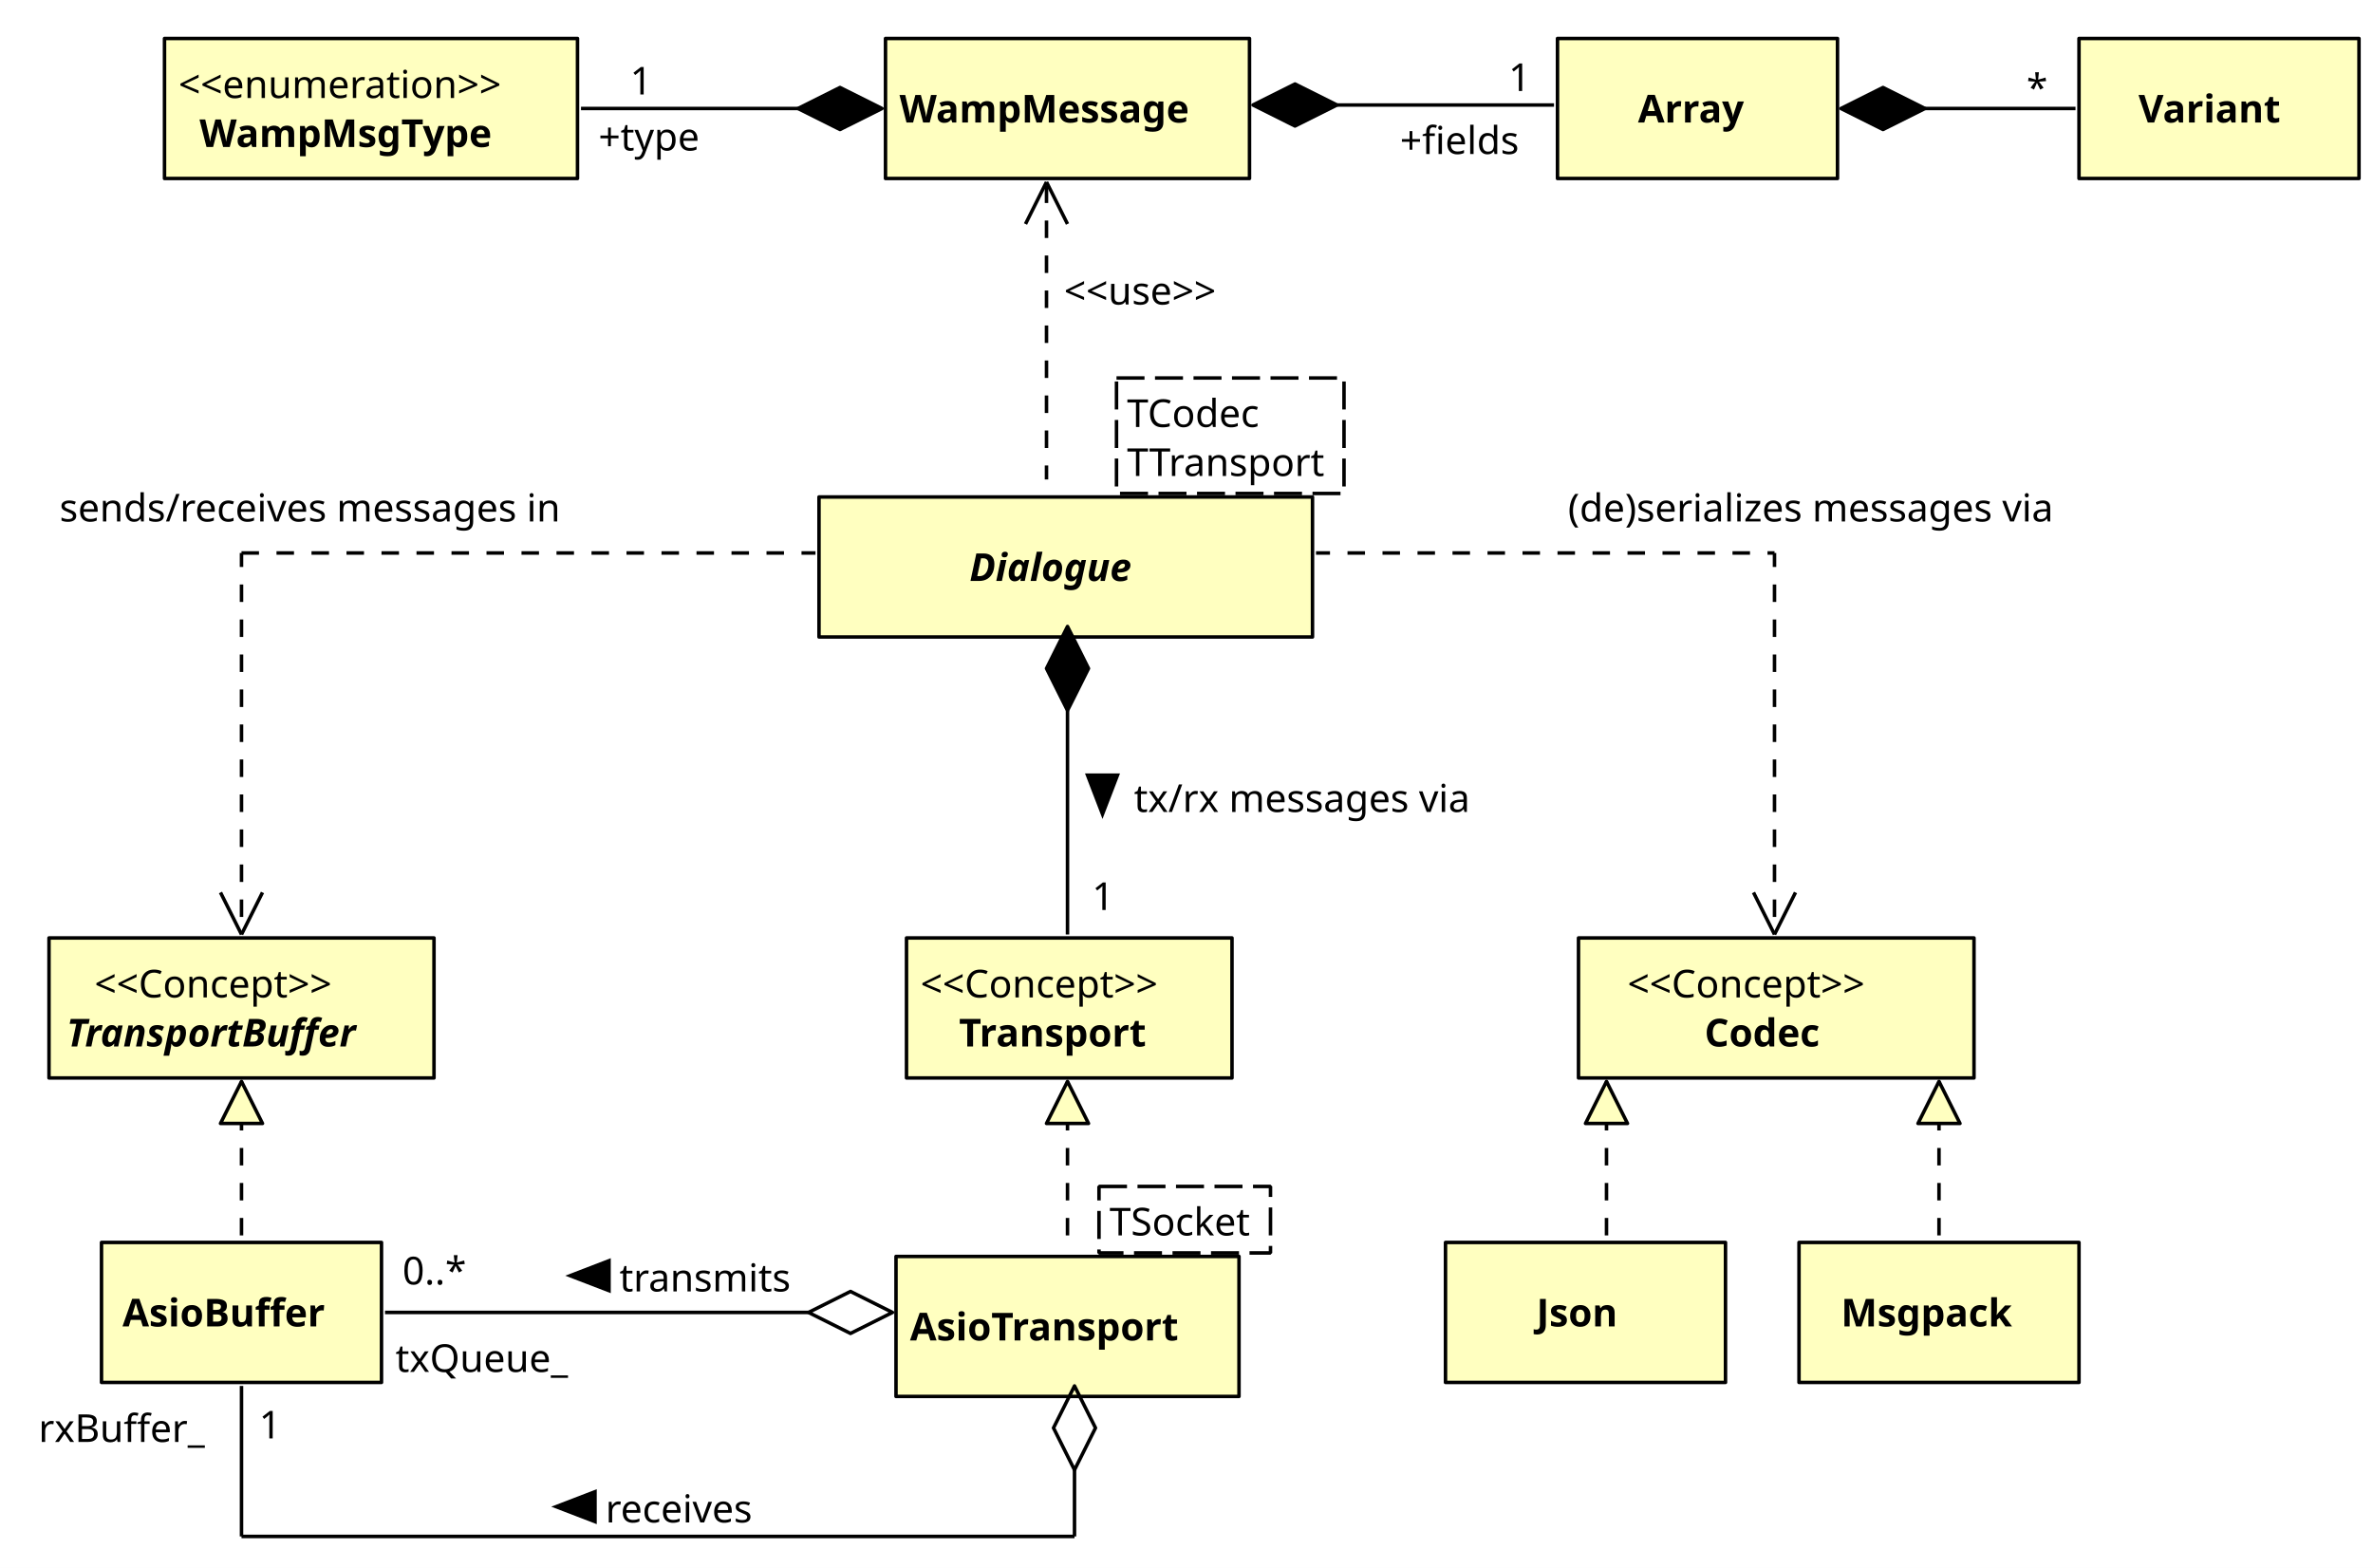
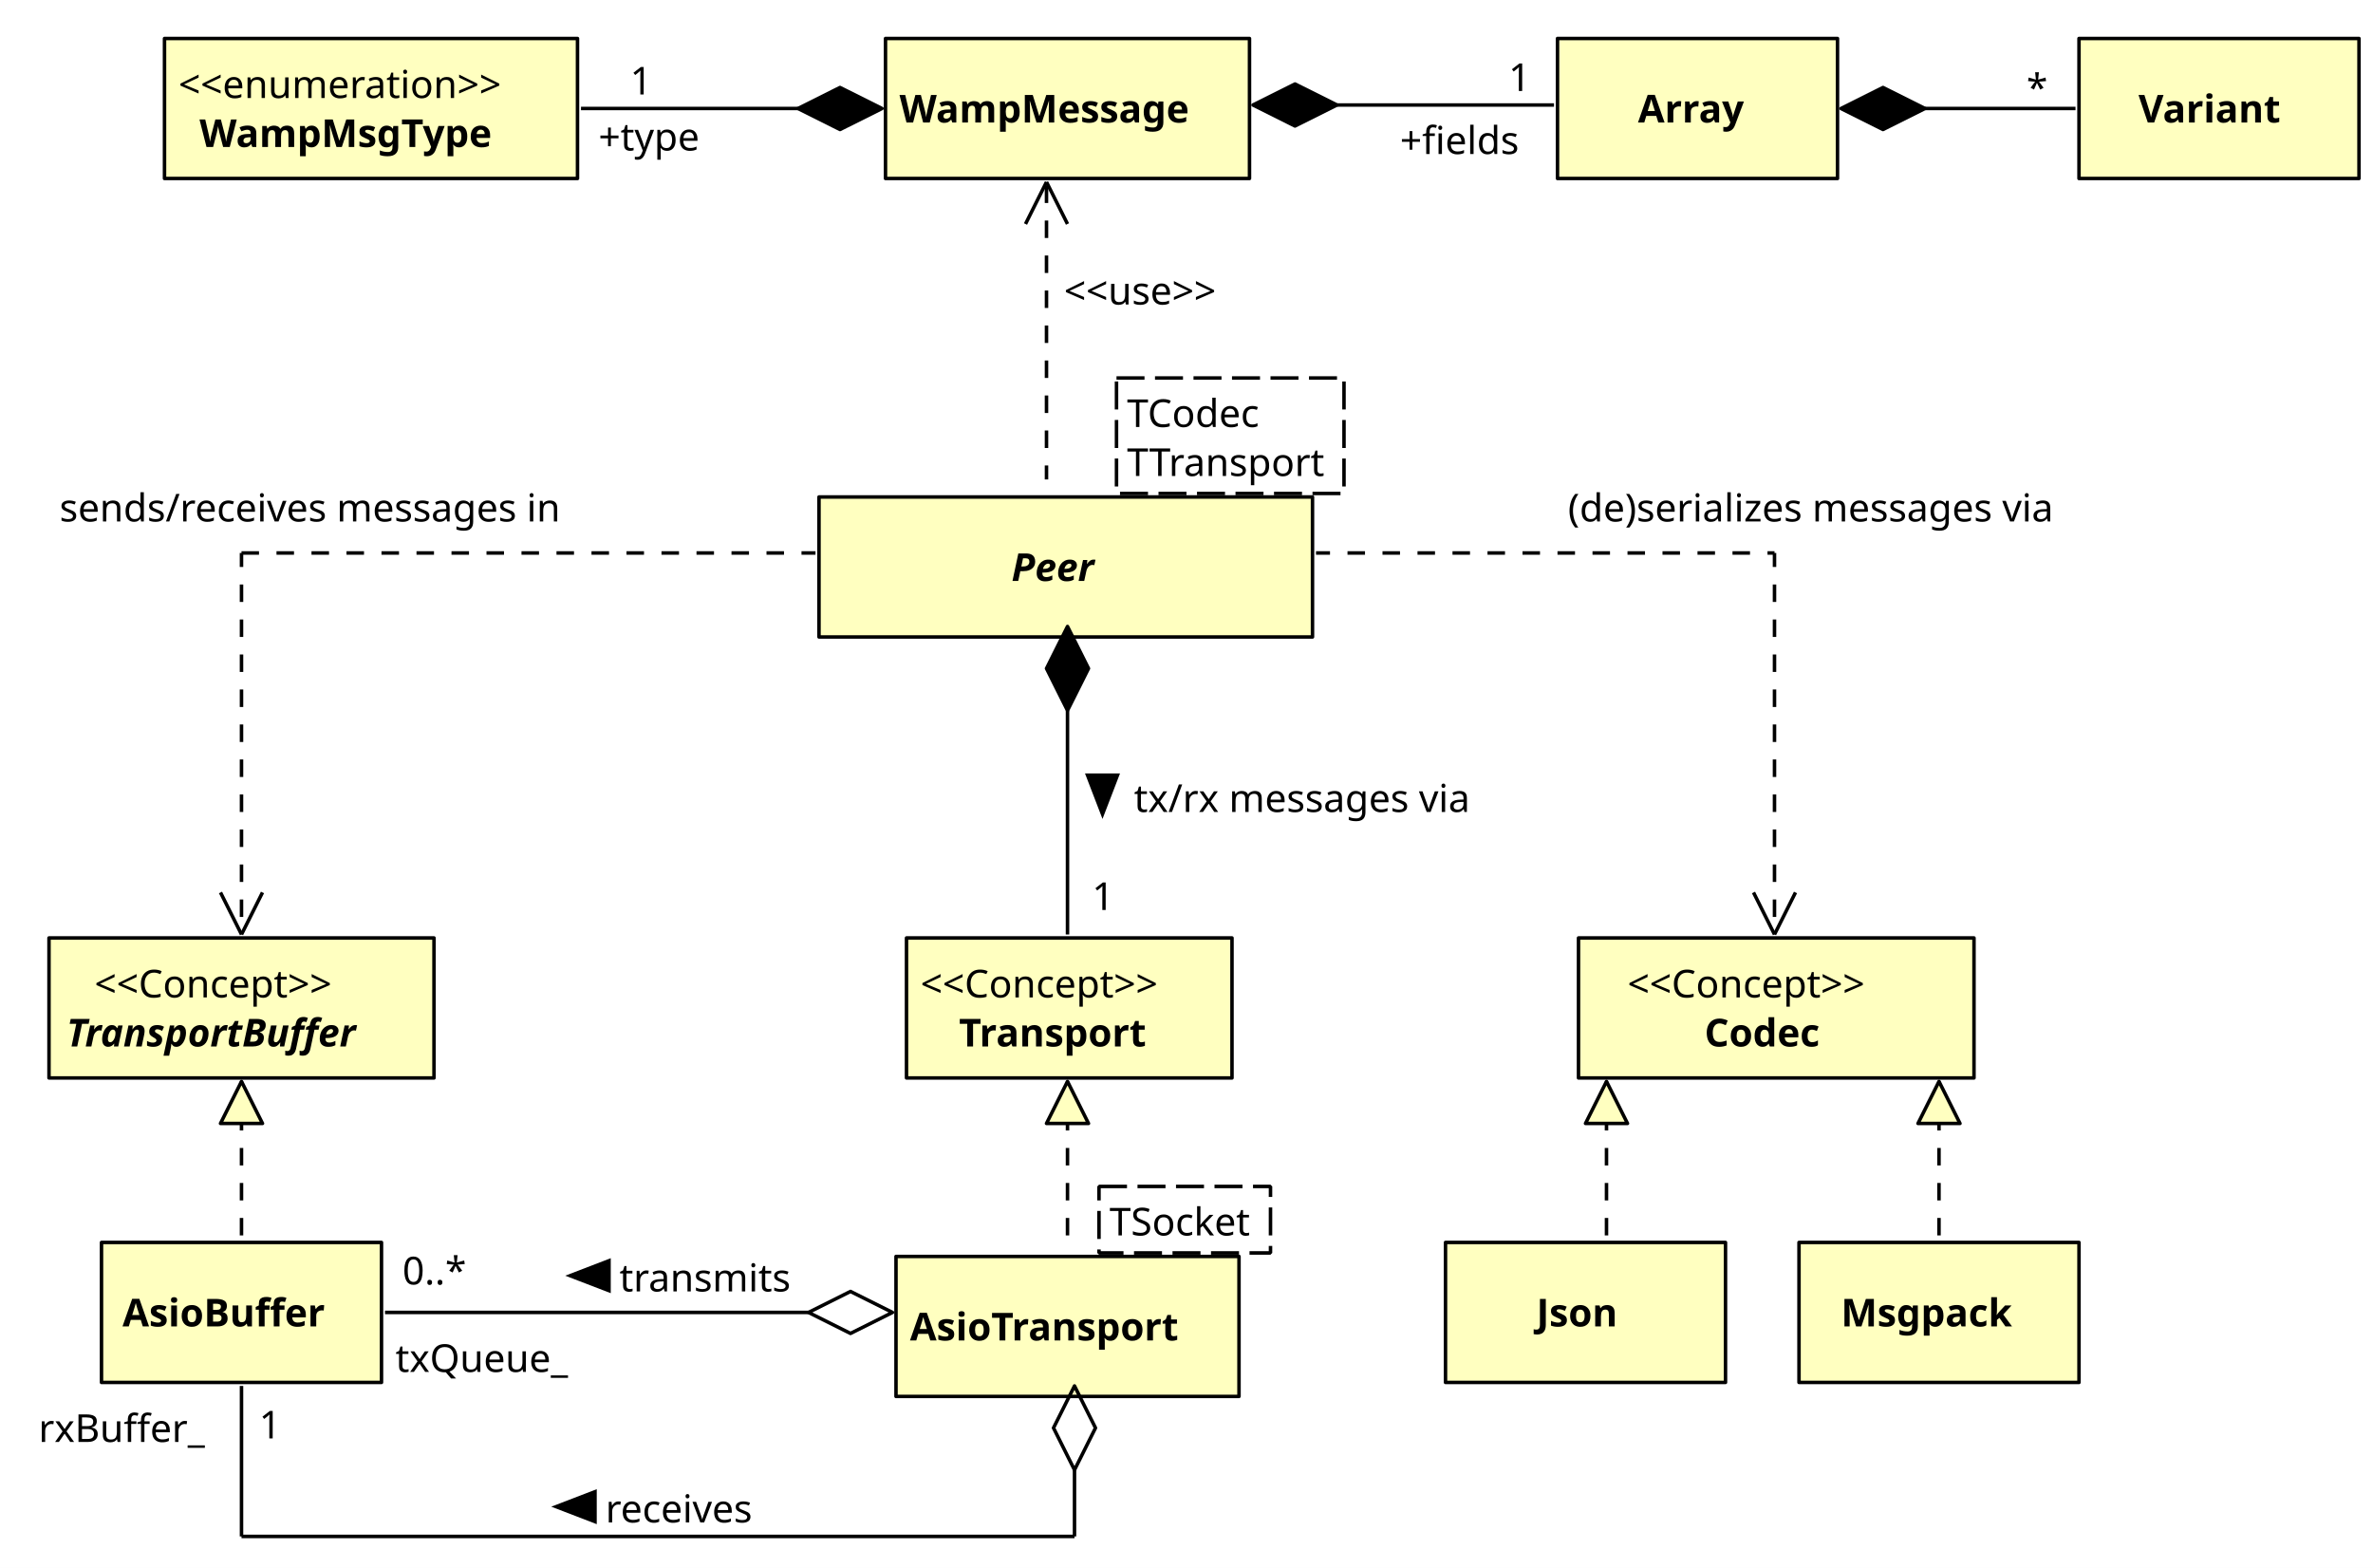
<svg xmlns="http://www.w3.org/2000/svg" fill-opacity="0" color-rendering="auto" color-interpolation="auto" stroke="rgb(0,0,0)" text-rendering="auto" stroke-linecap="square" width="678" stroke-miterlimit="10" stroke-opacity="0" shape-rendering="auto" fill="rgb(0,0,0)" stroke-dasharray="none" font-weight="normal" stroke-width="1" height="448" font-family="'Dialog'" font-style="normal" stroke-linejoin="miter" font-size="12" stroke-dashoffset="0" image-rendering="auto">
  <defs id="genericDefs" />
  <g>
    <defs id="defs1">
      <clipPath clipPathUnits="userSpaceOnUse" id="clipPath1">
        <path d="M-7 -7 L121 -7 L121 51 L-7 51 L-7 -7 Z" />
      </clipPath>
      <clipPath clipPathUnits="userSpaceOnUse" id="clipPath2">
        <path d="M0 0 L110 0 L110 40 L0 40 L0 0 Z" />
      </clipPath>
      <clipPath clipPathUnits="userSpaceOnUse" id="clipPath3">
        <path d="M-7 -34 L155 -34 L155 47 L-7 47 L-7 -34 Z" />
      </clipPath>
      <clipPath clipPathUnits="userSpaceOnUse" id="clipPath4">
        <path d="M0 0 L141 0 L141 40 L0 40 L0 0 Z" />
      </clipPath>
      <clipPath clipPathUnits="userSpaceOnUse" id="clipPath5">
        <path d="M-7 -7 L104 -7 L104 51 L-7 51 L-7 -7 Z" />
      </clipPath>
      <clipPath clipPathUnits="userSpaceOnUse" id="clipPath6">
        <path d="M0 0 L93 0 L93 40 L0 40 L0 0 Z" />
      </clipPath>
      <clipPath clipPathUnits="userSpaceOnUse" id="clipPath7">
        <path d="M-7 -20 L112 -20 L112 47 L-7 47 L-7 -20 Z" />
      </clipPath>
      <clipPath clipPathUnits="userSpaceOnUse" id="clipPath8">
        <path d="M0 0 L98 0 L98 40 L0 40 L0 0 Z" />
      </clipPath>
      <clipPath clipPathUnits="userSpaceOnUse" id="clipPath9">
        <path d="M-7 -7 L91 -7 L91 51 L-7 51 L-7 -7 Z" />
      </clipPath>
      <clipPath clipPathUnits="userSpaceOnUse" id="clipPath10">
        <path d="M0 0 L80 0 L80 40 L0 40 L0 0 Z" />
      </clipPath>
      <clipPath clipPathUnits="userSpaceOnUse" id="clipPath11">
        <path d="M-7 -7 L115 -7 L115 51 L-7 51 L-7 -7 Z" />
      </clipPath>
      <clipPath clipPathUnits="userSpaceOnUse" id="clipPath12">
        <path d="M0 0 L104 0 L104 40 L0 40 L0 0 Z" />
      </clipPath>
      <clipPath clipPathUnits="userSpaceOnUse" id="clipPath13">
        <path d="M-7 -7 L129 -7 L129 51 L-7 51 L-7 -7 Z" />
      </clipPath>
      <clipPath clipPathUnits="userSpaceOnUse" id="clipPath14">
        <path d="M0 0 L118 0 L118 40 L0 40 L0 0 Z" />
      </clipPath>
      <clipPath clipPathUnits="userSpaceOnUse" id="clipPath15">
+         <path d="M-7 -7 L124 -7 L124 51 L-7 51 L-7 -7 Z" />
+       </clipPath>
+       <clipPath clipPathUnits="userSpaceOnUse" id="clipPath16">
+         <path d="M0 0 L113 0 L113 40 L0 40 L0 0 Z" />
+       </clipPath>
+       <clipPath clipPathUnits="userSpaceOnUse" id="clipPath17">
        <path d="M-7 -7 L77 -7 L77 45 L-7 45 L-7 -7 Z" />
      </clipPath>
-       <clipPath clipPathUnits="userSpaceOnUse" id="clipPath16">
+       <clipPath clipPathUnits="userSpaceOnUse" id="clipPath18">
        <path d="M0 0 L66 0 L66 34 L0 34 L0 0 Z" />
      </clipPath>
-       <clipPath clipPathUnits="userSpaceOnUse" id="clipPath17">
+       <clipPath clipPathUnits="userSpaceOnUse" id="clipPath19">
        <path d="M-7 -7 L61 -7 L61 31 L-7 31 L-7 -7 Z" />
      </clipPath>
-       <clipPath clipPathUnits="userSpaceOnUse" id="clipPath18">
+       <clipPath clipPathUnits="userSpaceOnUse" id="clipPath20">
        <path d="M0 0 L50 0 L50 20 L0 20 L0 0 Z" />
      </clipPath>
-       <clipPath clipPathUnits="userSpaceOnUse" id="clipPath19">
+       <clipPath clipPathUnits="userSpaceOnUse" id="clipPath21">
        <path d="M-7 -7 L51 -7 L51 51 L-7 51 L-7 -7 Z" />
      </clipPath>
-       <clipPath clipPathUnits="userSpaceOnUse" id="clipPath20">
+       <clipPath clipPathUnits="userSpaceOnUse" id="clipPath22">
        <path d="M0 0 L40 0 L40 40 L0 40 L0 0 Z" />
-       </clipPath>
-       <clipPath clipPathUnits="userSpaceOnUse" id="clipPath21">
-         <path d="M-7 -7 L85 -7 L85 85 L-7 85 L-7 -7 Z" />
-       </clipPath>
-       <clipPath clipPathUnits="userSpaceOnUse" id="clipPath22">
-         <path d="M0 0 L74 0 L74 74 L0 74 L0 0 Z" />
      </clipPath>
      <clipPath clipPathUnits="userSpaceOnUse" id="clipPath23">
        <path d="M-7 -7 L57 -7 L57 57 L-7 57 L-7 -7 Z" />
      </clipPath>
      <clipPath clipPathUnits="userSpaceOnUse" id="clipPath24">
        <path d="M0 0 L46 0 L46 46 L0 46 L0 0 Z" />
      </clipPath>
      <clipPath clipPathUnits="userSpaceOnUse" id="clipPath25">
+         <path d="M-7 -7 L85 -7 L85 85 L-7 85 L-7 -7 Z" />
+       </clipPath>
+       <clipPath clipPathUnits="userSpaceOnUse" id="clipPath26">
+         <path d="M0 0 L74 0 L74 74 L0 74 L0 0 Z" />
+       </clipPath>
+       <clipPath clipPathUnits="userSpaceOnUse" id="clipPath27">
        <path d="M-7 -7 L61 -7 L61 61 L-7 61 L-7 -7 Z" />
      </clipPath>
-       <clipPath clipPathUnits="userSpaceOnUse" id="clipPath26">
+       <clipPath clipPathUnits="userSpaceOnUse" id="clipPath28">
        <path d="M0 0 L50 0 L50 50 L0 50 L0 0 Z" />
      </clipPath>
-       <clipPath clipPathUnits="userSpaceOnUse" id="clipPath27">
+       <clipPath clipPathUnits="userSpaceOnUse" id="clipPath29">
        <path d="M-7 -7 L83 -7 L83 83 L-7 83 L-7 -7 Z" />
      </clipPath>
-       <clipPath clipPathUnits="userSpaceOnUse" id="clipPath28">
+       <clipPath clipPathUnits="userSpaceOnUse" id="clipPath30">
        <path d="M0 0 L72 0 L72 72 L0 72 L0 0 Z" />
      </clipPath>
-       <clipPath clipPathUnits="userSpaceOnUse" id="clipPath29">
-         <path d="M-7 -7 L124 -7 L124 51 L-7 51 L-7 -7 Z" />
-       </clipPath>
-       <clipPath clipPathUnits="userSpaceOnUse" id="clipPath30">
-         <path d="M0 0 L113 0 L113 40 L0 40 L0 0 Z" />
-       </clipPath>
      <clipPath clipPathUnits="userSpaceOnUse" id="clipPath31">
+         <path d="M0 0 L104 0 L104 149 L0 149 L0 0 Z" />
+       </clipPath>
+       <clipPath clipPathUnits="userSpaceOnUse" id="clipPath32">
        <path d="M0 0 L268 0 L268 213 L0 213 L0 0 Z" />
      </clipPath>
-       <clipPath clipPathUnits="userSpaceOnUse" id="clipPath32">
+       <clipPath clipPathUnits="userSpaceOnUse" id="clipPath33">
        <path d="M0 0 L235 0 L235 213 L0 213 L0 0 Z" />
      </clipPath>
-       <clipPath clipPathUnits="userSpaceOnUse" id="clipPath33">
+       <clipPath clipPathUnits="userSpaceOnUse" id="clipPath34">
        <path d="M0 0 L104 0 L104 192 L0 192 L0 0 Z" />
-       </clipPath>
-       <clipPath clipPathUnits="userSpaceOnUse" id="clipPath34">
-         <path d="M0 0 L104 0 L104 149 L0 149 L0 0 Z" />
      </clipPath>
      <clipPath clipPathUnits="userSpaceOnUse" id="clipPath35">
        <path d="M0 0 L249 0 L249 104 L0 104 L0 0 Z" />
      </clipPath>
      <clipPath clipPathUnits="userSpaceOnUse" id="clipPath36">
        <path d="M0 0 L342 0 L342 147 L0 147 L0 0 Z" />
      </clipPath>
      <clipPath clipPathUnits="userSpaceOnUse" id="clipPath37">
        <path d="M0 0 L104 0 L104 189 L0 189 L0 0 Z" />
      </clipPath>
      <clipPath clipPathUnits="userSpaceOnUse" id="clipPath38">
        <path d="M0 0 L190 0 L190 104 L0 104 L0 0 Z" />
      </clipPath>
      <clipPath clipPathUnits="userSpaceOnUse" id="clipPath39">
        <path d="M0 0 L171 0 L171 104 L0 104 L0 0 Z" />
      </clipPath>
      <clipPath clipPathUnits="userSpaceOnUse" id="clipPath40">
        <path d="M-77 -14 L154 -14 L154 28 L-77 28 L-77 -14 Z" />
      </clipPath>
      <clipPath clipPathUnits="userSpaceOnUse" id="clipPath41">
        <path d="M-85 -16 L170 -16 L170 32 L-85 32 L-85 -16 Z" />
      </clipPath>
      <clipPath clipPathUnits="userSpaceOnUse" id="clipPath42">
        <path d="M-95 -16 L160 -16 L160 32 L-95 32 L-95 -16 Z" />
      </clipPath>
      <clipPath clipPathUnits="userSpaceOnUse" id="clipPath43">
        <path d="M-91 -16 L182 -16 L182 32 L-91 32 L-91 -16 Z" />
      </clipPath>
      <clipPath clipPathUnits="userSpaceOnUse" id="clipPath44">
        <path d="M-101 -16 L172 -16 L172 32 L-101 32 L-101 -16 Z" />
      </clipPath>
      <clipPath clipPathUnits="userSpaceOnUse" id="clipPath45">
        <path d="M-143 -16 L286 -16 L286 32 L-143 32 L-143 -16 Z" />
      </clipPath>
      <clipPath clipPathUnits="userSpaceOnUse" id="clipPath46">
        <path d="M-153 -16 L276 -16 L276 32 L-153 32 L-153 -16 Z" />
      </clipPath>
      <clipPath clipPathUnits="userSpaceOnUse" id="clipPath47">
        <path d="M-173 -14 L346 -14 L346 28 L-173 28 L-173 -14 Z" />
      </clipPath>
      <clipPath clipPathUnits="userSpaceOnUse" id="clipPath48">
        <path d="M-175 -14 L350 -14 L350 28 L-175 28 L-175 -14 Z" />
      </clipPath>
    </defs>
    <g fill="white" text-rendering="geometricPrecision" fill-opacity="1" stroke-opacity="1" stroke="white">
      <rect x="0" width="678" height="448" y="0" stroke="none" />
    </g>
    <g font-size="11" transform="translate(14,268)" fill-opacity="1" fill="rgb(255,255,192)" text-rendering="geometricPrecision" font-family="sans-serif" stroke="rgb(255,255,192)" font-weight="bold" stroke-opacity="1">
      <rect x="0" width="110" height="40" y="0" clip-path="url(#clipPath1)" stroke="none" />
    </g>
    <g font-size="11" stroke-linecap="butt" transform="translate(14,268)" fill-opacity="1" fill="black" text-rendering="geometricPrecision" font-family="sans-serif" stroke-linejoin="round" stroke="black" font-weight="bold" stroke-opacity="1" stroke-miterlimit="0">
      <rect fill="none" x="0" width="110" height="40" y="0" clip-path="url(#clipPath1)" />
    </g>
    <g font-size="11" transform="translate(14,268)" fill-opacity="1" fill="black" text-rendering="geometricPrecision" font-family="sans-serif" stroke="black" stroke-opacity="1">
      <text x="13" xml:space="preserve" y="17" clip-path="url(#clipPath2)" stroke="none">&lt;&lt;Concept&gt;&gt;</text>
      <text x="5" y="31" clip-path="url(#clipPath2)" font-style="italic" stroke="none" font-weight="bold" xml:space="preserve">TransportBuffer</text>
    </g>
    <g font-size="11" transform="translate(234,142)" fill-opacity="1" fill="rgb(255,255,192)" text-rendering="geometricPrecision" font-family="sans-serif" stroke="rgb(255,255,192)" font-weight="bold" stroke-opacity="1">
      <rect x="0" width="141" height="40" y="0" clip-path="url(#clipPath3)" stroke="none" />
    </g>
    <g font-size="11" stroke-linecap="butt" transform="translate(234,142)" fill-opacity="1" fill="black" text-rendering="geometricPrecision" font-family="sans-serif" stroke-linejoin="round" stroke="black" font-weight="bold" stroke-opacity="1" stroke-miterlimit="0">
      <rect fill="none" x="0" width="141" height="40" y="0" clip-path="url(#clipPath3)" />
    </g>
    <g font-size="11" transform="translate(234,142)" fill-opacity="1" fill="black" text-rendering="geometricPrecision" font-family="sans-serif" font-style="italic" stroke="black" font-weight="bold" stroke-opacity="1">
-       <text x="43" xml:space="preserve" y="24" clip-path="url(#clipPath4)" stroke="none">Dialogue</text>
+       <text x="55" xml:space="preserve" y="24" clip-path="url(#clipPath4)" stroke="none">Peer</text>
    </g>
    <g font-size="11" transform="translate(259,268)" fill-opacity="1" fill="rgb(255,255,192)" text-rendering="geometricPrecision" font-family="sans-serif" stroke="rgb(255,255,192)" font-weight="bold" stroke-opacity="1">
      <rect x="0" width="93" height="40" y="0" clip-path="url(#clipPath5)" stroke="none" />
    </g>
    <g font-size="11" stroke-linecap="butt" transform="translate(259,268)" fill-opacity="1" fill="black" text-rendering="geometricPrecision" font-family="sans-serif" stroke-linejoin="round" stroke="black" font-weight="bold" stroke-opacity="1" stroke-miterlimit="0">
      <rect fill="none" x="0" width="93" height="40" y="0" clip-path="url(#clipPath5)" />
    </g>
    <g font-size="11" transform="translate(259,268)" fill-opacity="1" fill="black" text-rendering="geometricPrecision" font-family="sans-serif" stroke="black" stroke-opacity="1">
      <text x="4" xml:space="preserve" y="17" clip-path="url(#clipPath6)" stroke="none">&lt;&lt;Concept&gt;&gt;</text>
      <text x="15" xml:space="preserve" y="31" font-weight="bold" clip-path="url(#clipPath6)" stroke="none">Transport</text>
    </g>
    <g font-size="11" transform="translate(256,359)" fill-opacity="1" fill="rgb(255,255,192)" text-rendering="geometricPrecision" font-family="sans-serif" stroke="rgb(255,255,192)" font-weight="bold" stroke-opacity="1">
      <rect x="0" width="98" height="40" y="0" clip-path="url(#clipPath7)" stroke="none" />
    </g>
    <g font-size="11" stroke-linecap="butt" transform="translate(256,359)" fill-opacity="1" fill="black" text-rendering="geometricPrecision" font-family="sans-serif" stroke-linejoin="round" stroke="black" font-weight="bold" stroke-opacity="1" stroke-miterlimit="0">
      <rect fill="none" x="0" width="98" height="40" y="0" clip-path="url(#clipPath7)" />
    </g>
    <g font-size="11" transform="translate(256,359)" fill-opacity="1" fill="black" text-rendering="geometricPrecision" font-family="sans-serif" stroke="black" font-weight="bold" stroke-opacity="1">
      <text x="4" xml:space="preserve" y="24" clip-path="url(#clipPath8)" stroke="none">AsioTransport</text>
    </g>
    <g font-size="11" transform="translate(29,355)" fill-opacity="1" fill="rgb(255,255,192)" text-rendering="geometricPrecision" font-family="sans-serif" stroke="rgb(255,255,192)" font-weight="bold" stroke-opacity="1">
      <rect x="0" width="80" height="40" y="0" clip-path="url(#clipPath9)" stroke="none" />
    </g>
    <g font-size="11" stroke-linecap="butt" transform="translate(29,355)" fill-opacity="1" fill="black" text-rendering="geometricPrecision" font-family="sans-serif" stroke-linejoin="round" stroke="black" font-weight="bold" stroke-opacity="1" stroke-miterlimit="0">
      <rect fill="none" x="0" width="80" height="40" y="0" clip-path="url(#clipPath9)" />
    </g>
    <g font-size="11" transform="translate(29,355)" fill-opacity="1" fill="black" text-rendering="geometricPrecision" font-family="sans-serif" stroke="black" font-weight="bold" stroke-opacity="1">
      <text x="6" xml:space="preserve" y="24" clip-path="url(#clipPath10)" stroke="none">AsioBuffer</text>
    </g>
    <g font-size="11" transform="translate(253,11)" fill-opacity="1" fill="rgb(255,255,192)" text-rendering="geometricPrecision" font-family="sans-serif" stroke="rgb(255,255,192)" font-weight="bold" stroke-opacity="1">
      <rect x="0" width="104" height="40" y="0" clip-path="url(#clipPath11)" stroke="none" />
    </g>
    <g font-size="11" stroke-linecap="butt" transform="translate(253,11)" fill-opacity="1" fill="black" text-rendering="geometricPrecision" font-family="sans-serif" stroke-linejoin="round" stroke="black" font-weight="bold" stroke-opacity="1" stroke-miterlimit="0">
      <rect fill="none" x="0" width="104" height="40" y="0" clip-path="url(#clipPath11)" />
    </g>
    <g font-size="11" transform="translate(253,11)" fill-opacity="1" fill="black" text-rendering="geometricPrecision" font-family="sans-serif" stroke="black" font-weight="bold" stroke-opacity="1">
      <text x="4" xml:space="preserve" y="24" clip-path="url(#clipPath12)" stroke="none">WampMessage</text>
    </g>
    <g font-size="11" transform="translate(47,11)" fill-opacity="1" fill="rgb(255,255,192)" text-rendering="geometricPrecision" font-family="sans-serif" stroke="rgb(255,255,192)" font-weight="bold" stroke-opacity="1">
      <rect x="0" width="118" height="40" y="0" clip-path="url(#clipPath13)" stroke="none" />
    </g>
    <g font-size="11" stroke-linecap="butt" transform="translate(47,11)" fill-opacity="1" fill="black" text-rendering="geometricPrecision" font-family="sans-serif" stroke-linejoin="round" stroke="black" font-weight="bold" stroke-opacity="1" stroke-miterlimit="0">
      <rect fill="none" x="0" width="118" height="40" y="0" clip-path="url(#clipPath13)" />
    </g>
    <g font-size="11" transform="translate(47,11)" fill-opacity="1" fill="black" text-rendering="geometricPrecision" font-family="sans-serif" stroke="black" stroke-opacity="1">
      <text x="4" xml:space="preserve" y="17" clip-path="url(#clipPath14)" stroke="none">&lt;&lt;enumeration&gt;&gt;</text>
      <text x="10" xml:space="preserve" y="31" font-weight="bold" clip-path="url(#clipPath14)" stroke="none">WampMsgType</text>
    </g>
    <g font-size="11" transform="translate(445,11)" fill-opacity="1" fill="rgb(255,255,192)" text-rendering="geometricPrecision" font-family="sans-serif" stroke="rgb(255,255,192)" font-weight="bold" stroke-opacity="1">
      <rect x="0" width="80" height="40" y="0" clip-path="url(#clipPath9)" stroke="none" />
    </g>
    <g font-size="11" stroke-linecap="butt" transform="translate(445,11)" fill-opacity="1" fill="black" text-rendering="geometricPrecision" font-family="sans-serif" stroke-linejoin="round" stroke="black" font-weight="bold" stroke-opacity="1" stroke-miterlimit="0">
      <rect fill="none" x="0" width="80" height="40" y="0" clip-path="url(#clipPath9)" />
    </g>
    <g font-size="11" transform="translate(445,11)" fill-opacity="1" fill="black" text-rendering="geometricPrecision" font-family="sans-serif" stroke="black" font-weight="bold" stroke-opacity="1">
      <text x="23" xml:space="preserve" y="24" clip-path="url(#clipPath10)" stroke="none">Array</text>
    </g>
    <g font-size="11" transform="translate(594,11)" fill-opacity="1" fill="rgb(255,255,192)" text-rendering="geometricPrecision" font-family="sans-serif" stroke="rgb(255,255,192)" font-weight="bold" stroke-opacity="1">
      <rect x="0" width="80" height="40" y="0" clip-path="url(#clipPath9)" stroke="none" />
    </g>
    <g font-size="11" stroke-linecap="butt" transform="translate(594,11)" fill-opacity="1" fill="black" text-rendering="geometricPrecision" font-family="sans-serif" stroke-linejoin="round" stroke="black" font-weight="bold" stroke-opacity="1" stroke-miterlimit="0">
      <rect fill="none" x="0" width="80" height="40" y="0" clip-path="url(#clipPath9)" />
    </g>
    <g font-size="11" transform="translate(594,11)" fill-opacity="1" fill="black" text-rendering="geometricPrecision" font-family="sans-serif" stroke="black" font-weight="bold" stroke-opacity="1">
      <text x="17" xml:space="preserve" y="24" clip-path="url(#clipPath10)" stroke="none">Variant</text>
    </g>
+     <g font-size="11" transform="translate(451,268)" fill-opacity="1" fill="rgb(255,255,192)" text-rendering="geometricPrecision" font-family="sans-serif" stroke="rgb(255,255,192)" font-weight="bold" stroke-opacity="1">
+       <rect x="0" width="113" height="40" y="0" clip-path="url(#clipPath15)" stroke="none" />
+     </g>
+     <g font-size="11" stroke-linecap="butt" transform="translate(451,268)" fill-opacity="1" fill="black" text-rendering="geometricPrecision" font-family="sans-serif" stroke-linejoin="round" stroke="black" font-weight="bold" stroke-opacity="1" stroke-miterlimit="0">
+       <rect fill="none" x="0" width="113" height="40" y="0" clip-path="url(#clipPath15)" />
+     </g>
+     <g font-size="11" transform="translate(451,268)" fill-opacity="1" fill="black" text-rendering="geometricPrecision" font-family="sans-serif" stroke="black" stroke-opacity="1">
+       <text x="14" xml:space="preserve" y="17" clip-path="url(#clipPath16)" stroke="none">&lt;&lt;Concept&gt;&gt;</text>
+       <text x="36" xml:space="preserve" y="31" font-weight="bold" clip-path="url(#clipPath16)" stroke="none">Codec</text>
+     </g>
+     <g font-size="11" transform="translate(413,355)" fill-opacity="1" fill="rgb(255,255,192)" text-rendering="geometricPrecision" font-family="sans-serif" stroke="rgb(255,255,192)" font-weight="bold" stroke-opacity="1">
+       <rect x="0" width="80" height="40" y="0" clip-path="url(#clipPath9)" stroke="none" />
+     </g>
+     <g font-size="11" stroke-linecap="butt" transform="translate(413,355)" fill-opacity="1" fill="black" text-rendering="geometricPrecision" font-family="sans-serif" stroke-linejoin="round" stroke="black" font-weight="bold" stroke-opacity="1" stroke-miterlimit="0">
+       <rect fill="none" x="0" width="80" height="40" y="0" clip-path="url(#clipPath9)" />
+     </g>
+     <g font-size="11" transform="translate(413,355)" fill-opacity="1" fill="black" text-rendering="geometricPrecision" font-family="sans-serif" stroke="black" font-weight="bold" stroke-opacity="1">
+       <text x="26" xml:space="preserve" y="24" clip-path="url(#clipPath10)" stroke="none">Json</text>
+     </g>
+     <g font-size="11" transform="translate(514,355)" fill-opacity="1" fill="rgb(255,255,192)" text-rendering="geometricPrecision" font-family="sans-serif" stroke="rgb(255,255,192)" font-weight="bold" stroke-opacity="1">
+       <rect x="0" width="80" height="40" y="0" clip-path="url(#clipPath9)" stroke="none" />
+     </g>
+     <g font-size="11" stroke-linecap="butt" transform="translate(514,355)" fill-opacity="1" fill="black" text-rendering="geometricPrecision" font-family="sans-serif" stroke-linejoin="round" stroke="black" font-weight="bold" stroke-opacity="1" stroke-miterlimit="0">
+       <rect fill="none" x="0" width="80" height="40" y="0" clip-path="url(#clipPath9)" />
+     </g>
+     <g font-size="11" transform="translate(514,355)" fill-opacity="1" fill="black" text-rendering="geometricPrecision" font-family="sans-serif" stroke="black" font-weight="bold" stroke-opacity="1">
+       <text x="12" xml:space="preserve" y="24" clip-path="url(#clipPath10)" stroke="none">Msgpack</text>
+     </g>
    <g font-size="11" transform="translate(319,108)" fill-opacity="1" fill="white" text-rendering="geometricPrecision" font-family="sans-serif" stroke="white" stroke-opacity="1">
-       <rect x="0" width="65" height="33" y="0" clip-path="url(#clipPath15)" stroke="none" />
+       <rect x="0" width="65" height="33" y="0" clip-path="url(#clipPath17)" stroke="none" />
    </g>
    <g font-size="11" stroke-linecap="butt" transform="translate(319,108)" fill-opacity="1" fill="black" text-rendering="geometricPrecision" font-family="sans-serif" stroke-linejoin="bevel" stroke-dasharray="8,3" stroke="black" stroke-opacity="1" stroke-miterlimit="0">
-       <rect fill="none" x="0" width="65" height="33" y="0" clip-path="url(#clipPath15)" />
+       <rect fill="none" x="0" width="65" height="33" y="0" clip-path="url(#clipPath17)" />
    </g>
    <g font-size="11" stroke-linecap="butt" transform="translate(319,108)" fill-opacity="1" fill="black" text-rendering="geometricPrecision" font-family="sans-serif" stroke-linejoin="bevel" stroke-dasharray="8,3" stroke="black" stroke-opacity="1" stroke-miterlimit="0">
-       <text x="3" xml:space="preserve" y="14" clip-path="url(#clipPath16)" stroke="none">TCodec</text>
-       <text x="3" xml:space="preserve" y="28" clip-path="url(#clipPath16)" stroke="none">TTransport</text>
+       <text x="3" xml:space="preserve" y="14" clip-path="url(#clipPath18)" stroke="none">TCodec</text>
+       <text x="3" xml:space="preserve" y="28" clip-path="url(#clipPath18)" stroke="none">TTransport</text>
    </g>
    <g font-size="11" transform="translate(314,339)" fill-opacity="1" fill="white" text-rendering="geometricPrecision" font-family="sans-serif" stroke="white" stroke-opacity="1">
-       <rect x="0" width="49" height="19" y="0" clip-path="url(#clipPath17)" stroke="none" />
+       <rect x="0" width="49" height="19" y="0" clip-path="url(#clipPath19)" stroke="none" />
    </g>
    <g font-size="11" stroke-linecap="butt" transform="translate(314,339)" fill-opacity="1" fill="black" text-rendering="geometricPrecision" font-family="sans-serif" stroke-linejoin="bevel" stroke-dasharray="8,3" stroke="black" stroke-opacity="1" stroke-miterlimit="0">
-       <rect fill="none" x="0" width="49" height="19" y="0" clip-path="url(#clipPath17)" />
+       <rect fill="none" x="0" width="49" height="19" y="0" clip-path="url(#clipPath19)" />
    </g>
    <g font-size="11" stroke-linecap="butt" transform="translate(314,339)" fill-opacity="1" fill="black" text-rendering="geometricPrecision" font-family="sans-serif" stroke-linejoin="bevel" stroke-dasharray="8,3" stroke="black" stroke-opacity="1" stroke-miterlimit="0">
-       <text x="3" xml:space="preserve" y="14" clip-path="url(#clipPath18)" stroke="none">TSocket</text>
+       <text x="3" xml:space="preserve" y="14" clip-path="url(#clipPath20)" stroke="none">TSocket</text>
+     </g>
+     <g font-size="11" transform="translate(562,5)" fill-opacity="1" fill="black" text-rendering="geometricPrecision" font-family="sans-serif" stroke="black" stroke-opacity="1">
+       <text x="17" xml:space="preserve" y="24" clip-path="url(#clipPath22)" stroke="none">*</text>
    </g>
    <g font-size="11" transform="translate(296,236)" fill-opacity="1" fill="black" text-rendering="geometricPrecision" font-family="sans-serif" stroke="black" stroke-opacity="1">
-       <text x="16" xml:space="preserve" y="24" clip-path="url(#clipPath20)" stroke="none">1</text>
-     </g>
-     <g font-size="11" transform="translate(103,351)" fill-opacity="1" fill="black" text-rendering="geometricPrecision" font-family="sans-serif" stroke="black" stroke-opacity="1">
-       <text x="10" xml:space="preserve" y="41" clip-path="url(#clipPath22)" stroke="none">txQueue_</text>
-     </g>
-     <g font-size="11" transform="translate(106,343)" fill-opacity="1" fill="black" text-rendering="geometricPrecision" font-family="sans-serif" stroke="black" stroke-opacity="1">
-       <text x="9" xml:space="preserve" y="24" clip-path="url(#clipPath20)" stroke="none">0..*</text>
+       <text x="16" xml:space="preserve" y="24" clip-path="url(#clipPath22)" stroke="none">1</text>
    </g>
    <g font-size="11" transform="translate(165,16)" fill-opacity="1" fill="black" text-rendering="geometricPrecision" font-family="sans-serif" stroke="black" stroke-opacity="1">
      <text x="6" xml:space="preserve" y="27" clip-path="url(#clipPath24)" stroke="none">+type</text>
    </g>
    <g font-size="11" transform="translate(164,3)" fill-opacity="1" fill="black" text-rendering="geometricPrecision" font-family="sans-serif" stroke="black" stroke-opacity="1">
-       <text x="16" xml:space="preserve" y="24" clip-path="url(#clipPath20)" stroke="none">1</text>
+       <text x="16" xml:space="preserve" y="24" clip-path="url(#clipPath22)" stroke="none">1</text>
+     </g>
+     <g font-size="11" transform="translate(103,351)" fill-opacity="1" fill="black" text-rendering="geometricPrecision" font-family="sans-serif" stroke="black" stroke-opacity="1">
+       <text x="10" xml:space="preserve" y="41" clip-path="url(#clipPath26)" stroke="none">txQueue_</text>
+     </g>
+     <g font-size="11" transform="translate(106,343)" fill-opacity="1" fill="black" text-rendering="geometricPrecision" font-family="sans-serif" stroke="black" stroke-opacity="1">
+       <text x="9" xml:space="preserve" y="24" clip-path="url(#clipPath22)" stroke="none">0..*</text>
    </g>
    <g font-size="11" transform="translate(396,15)" fill-opacity="1" fill="black" text-rendering="geometricPrecision" font-family="sans-serif" stroke="black" stroke-opacity="1">
-       <text x="4" xml:space="preserve" y="29" clip-path="url(#clipPath26)" stroke="none">+fields</text>
+       <text x="4" xml:space="preserve" y="29" clip-path="url(#clipPath28)" stroke="none">+fields</text>
    </g>
    <g font-size="11" transform="translate(415,2)" fill-opacity="1" fill="black" text-rendering="geometricPrecision" font-family="sans-serif" stroke="black" stroke-opacity="1">
-       <text x="16" xml:space="preserve" y="24" clip-path="url(#clipPath20)" stroke="none">1</text>
-     </g>
-     <g font-size="11" transform="translate(562,5)" fill-opacity="1" fill="black" text-rendering="geometricPrecision" font-family="sans-serif" stroke="black" stroke-opacity="1">
-       <text x="17" xml:space="preserve" y="24" clip-path="url(#clipPath20)" stroke="none">*</text>
+       <text x="16" xml:space="preserve" y="24" clip-path="url(#clipPath22)" stroke="none">1</text>
    </g>
    <g font-size="11" transform="translate(2,372)" fill-opacity="1" fill="black" text-rendering="geometricPrecision" font-family="sans-serif" stroke="black" stroke-opacity="1">
-       <text x="9" xml:space="preserve" y="40" clip-path="url(#clipPath28)" stroke="none">rxBuffer_</text>
+       <text x="9" xml:space="preserve" y="40" clip-path="url(#clipPath30)" stroke="none">rxBuffer_</text>
    </g>
    <g font-size="11" transform="translate(58,387)" fill-opacity="1" fill="black" text-rendering="geometricPrecision" font-family="sans-serif" stroke="black" stroke-opacity="1">
-       <text x="16" xml:space="preserve" y="24" clip-path="url(#clipPath20)" stroke="none">1</text>
-     </g>
-     <g font-size="11" transform="translate(451,268)" fill-opacity="1" fill="rgb(255,255,192)" text-rendering="geometricPrecision" font-family="sans-serif" stroke="rgb(255,255,192)" font-weight="bold" stroke-opacity="1">
-       <rect x="0" width="113" height="40" y="0" clip-path="url(#clipPath29)" stroke="none" />
-     </g>
-     <g font-size="11" stroke-linecap="butt" transform="translate(451,268)" fill-opacity="1" fill="black" text-rendering="geometricPrecision" font-family="sans-serif" stroke-linejoin="round" stroke="black" font-weight="bold" stroke-opacity="1" stroke-miterlimit="0">
-       <rect fill="none" x="0" width="113" height="40" y="0" clip-path="url(#clipPath29)" />
-     </g>
-     <g font-size="11" transform="translate(451,268)" fill-opacity="1" fill="black" text-rendering="geometricPrecision" font-family="sans-serif" stroke="black" stroke-opacity="1">
-       <text x="14" xml:space="preserve" y="17" clip-path="url(#clipPath30)" stroke="none">&lt;&lt;Concept&gt;&gt;</text>
-       <text x="36" xml:space="preserve" y="31" font-weight="bold" clip-path="url(#clipPath30)" stroke="none">Codec</text>
-     </g>
-     <g font-size="11" transform="translate(413,355)" fill-opacity="1" fill="rgb(255,255,192)" text-rendering="geometricPrecision" font-family="sans-serif" stroke="rgb(255,255,192)" font-weight="bold" stroke-opacity="1">
-       <rect x="0" width="80" height="40" y="0" clip-path="url(#clipPath9)" stroke="none" />
-     </g>
-     <g font-size="11" stroke-linecap="butt" transform="translate(413,355)" fill-opacity="1" fill="black" text-rendering="geometricPrecision" font-family="sans-serif" stroke-linejoin="round" stroke="black" font-weight="bold" stroke-opacity="1" stroke-miterlimit="0">
-       <rect fill="none" x="0" width="80" height="40" y="0" clip-path="url(#clipPath9)" />
-     </g>
-     <g font-size="11" transform="translate(413,355)" fill-opacity="1" fill="black" text-rendering="geometricPrecision" font-family="sans-serif" stroke="black" font-weight="bold" stroke-opacity="1">
-       <text x="26" xml:space="preserve" y="24" clip-path="url(#clipPath10)" stroke="none">Json</text>
-     </g>
-     <g font-size="11" transform="translate(514,355)" fill-opacity="1" fill="rgb(255,255,192)" text-rendering="geometricPrecision" font-family="sans-serif" stroke="rgb(255,255,192)" font-weight="bold" stroke-opacity="1">
-       <rect x="0" width="80" height="40" y="0" clip-path="url(#clipPath9)" stroke="none" />
-     </g>
-     <g font-size="11" stroke-linecap="butt" transform="translate(514,355)" fill-opacity="1" fill="black" text-rendering="geometricPrecision" font-family="sans-serif" stroke-linejoin="round" stroke="black" font-weight="bold" stroke-opacity="1" stroke-miterlimit="0">
-       <rect fill="none" x="0" width="80" height="40" y="0" clip-path="url(#clipPath9)" />
-     </g>
-     <g font-size="11" transform="translate(514,355)" fill-opacity="1" fill="black" text-rendering="geometricPrecision" font-family="sans-serif" stroke="black" font-weight="bold" stroke-opacity="1">
-       <text x="12" xml:space="preserve" y="24" clip-path="url(#clipPath10)" stroke="none">Msgpack</text>
+       <text x="16" xml:space="preserve" y="24" clip-path="url(#clipPath22)" stroke="none">1</text>
+     </g>
+     <g font-size="11" stroke-linecap="butt" transform="translate(409,259)" stroke-dashoffset="1" fill-opacity="1" fill="black" text-rendering="geometricPrecision" font-family="sans-serif" stroke-linejoin="round" stroke-dasharray="5" stroke="black" stroke-opacity="1">
+       <line y2="95" fill="none" x1="50" clip-path="url(#clipPath31)" x2="50" y1="50" />
+     </g>
+     <g font-size="11" stroke-linecap="butt" transform="translate(409,259)" fill-opacity="1" fill="rgb(255,255,192)" text-rendering="geometricPrecision" font-family="sans-serif" stroke-linejoin="round" stroke="rgb(255,255,192)" stroke-opacity="1">
+       <polygon points=" 50 50 44 62 56 62" clip-path="url(#clipPath31)" stroke="none" />
+       <polygon fill="none" clip-path="url(#clipPath31)" points=" 50 50 44 62 56 62" stroke="black" />
+     </g>
+     <g font-size="11" stroke-linecap="butt" transform="translate(504,259)" stroke-dashoffset="1" fill-opacity="1" fill="black" text-rendering="geometricPrecision" font-family="sans-serif" stroke-linejoin="round" stroke-dasharray="5" stroke="black" stroke-opacity="1">
+       <line y2="95" fill="none" x1="50" clip-path="url(#clipPath31)" x2="50" y1="50" />
+     </g>
+     <g font-size="11" stroke-linecap="butt" transform="translate(504,259)" fill-opacity="1" fill="rgb(255,255,192)" text-rendering="geometricPrecision" font-family="sans-serif" stroke-linejoin="round" stroke="rgb(255,255,192)" stroke-opacity="1">
+       <polygon points=" 50 50 44 62 56 62" clip-path="url(#clipPath31)" stroke="none" />
+       <polygon fill="none" clip-path="url(#clipPath31)" points=" 50 50 44 62 56 62" stroke="black" />
    </g>
    <g font-size="11" stroke-linecap="butt" transform="translate(19,108)" stroke-dashoffset="1" fill-opacity="1" fill="black" text-rendering="geometricPrecision" font-family="sans-serif" stroke-linejoin="round" stroke-dasharray="5" stroke="black" stroke-opacity="1">
-       <line y2="50" fill="none" x1="214" clip-path="url(#clipPath31)" x2="50" y1="50" />
-       <line y2="159" fill="none" x1="50" clip-path="url(#clipPath31)" x2="50" y1="50" />
-       <line stroke-dashoffset="0" clip-path="url(#clipPath31)" fill="none" x1="50" x2="56" y1="159" y2="147" stroke-dasharray="none" />
-       <line stroke-dashoffset="0" clip-path="url(#clipPath31)" fill="none" x1="50" x2="44" y1="159" y2="147" stroke-dasharray="none" />
+       <line y2="50" fill="none" x1="214" clip-path="url(#clipPath32)" x2="50" y1="50" />
+       <line y2="159" fill="none" x1="50" clip-path="url(#clipPath32)" x2="50" y1="50" />
+       <line stroke-dashoffset="0" clip-path="url(#clipPath32)" fill="none" x1="50" x2="56" y1="159" y2="147" stroke-dasharray="none" />
+       <line stroke-dashoffset="0" clip-path="url(#clipPath32)" fill="none" x1="50" x2="44" y1="159" y2="147" stroke-dasharray="none" />
    </g>
    <g font-size="11" stroke-linecap="butt" transform="translate(326,108)" stroke-dashoffset="1" fill-opacity="1" fill="black" text-rendering="geometricPrecision" font-family="sans-serif" stroke-linejoin="round" stroke-dasharray="5" stroke="black" stroke-opacity="1">
-       <line y2="50" fill="none" x1="50" clip-path="url(#clipPath32)" x2="181" y1="50" />
-       <line y2="159" fill="none" x1="181" clip-path="url(#clipPath32)" x2="181" y1="50" />
-       <line stroke-dashoffset="0" clip-path="url(#clipPath32)" fill="none" x1="181" x2="187" y1="159" y2="147" stroke-dasharray="none" />
-       <line stroke-dashoffset="0" clip-path="url(#clipPath32)" fill="none" x1="181" x2="175" y1="159" y2="147" stroke-dasharray="none" />
+       <line y2="50" fill="none" x1="50" clip-path="url(#clipPath33)" x2="181" y1="50" />
+       <line y2="159" fill="none" x1="181" clip-path="url(#clipPath33)" x2="181" y1="50" />
+       <line stroke-dashoffset="0" clip-path="url(#clipPath33)" fill="none" x1="181" x2="187" y1="159" y2="147" stroke-dasharray="none" />
+       <line stroke-dashoffset="0" clip-path="url(#clipPath33)" fill="none" x1="181" x2="175" y1="159" y2="147" stroke-dasharray="none" />
    </g>
    <g font-size="11" stroke-linecap="butt" transform="translate(255,129)" fill-opacity="1" fill="black" text-rendering="geometricPrecision" font-family="sans-serif" stroke-linejoin="round" stroke="black" stroke-opacity="1">
-       <line y2="138" fill="none" x1="50" clip-path="url(#clipPath33)" x2="50" y1="74" />
-       <polygon points=" 50 50 44 62 50 74 56 62" clip-path="url(#clipPath33)" stroke="none" />
-       <polygon fill="none" points=" 50 50 44 62 50 74 56 62" clip-path="url(#clipPath33)" />
+       <line y2="138" fill="none" x1="50" clip-path="url(#clipPath34)" x2="50" y1="74" />
+       <polygon points=" 50 50 44 62 50 74 56 62" clip-path="url(#clipPath34)" stroke="none" />
+       <polygon fill="none" points=" 50 50 44 62 50 74 56 62" clip-path="url(#clipPath34)" />
    </g>
    <g font-size="11" stroke-linecap="butt" transform="translate(255,259)" stroke-dashoffset="1" fill-opacity="1" fill="black" text-rendering="geometricPrecision" font-family="sans-serif" stroke-linejoin="round" stroke-dasharray="5" stroke="black" stroke-opacity="1">
-       <line y2="95" fill="none" x1="50" clip-path="url(#clipPath34)" x2="50" y1="50" />
+       <line y2="95" fill="none" x1="50" clip-path="url(#clipPath31)" x2="50" y1="50" />
    </g>
    <g font-size="11" stroke-linecap="butt" transform="translate(255,259)" fill-opacity="1" fill="rgb(255,255,192)" text-rendering="geometricPrecision" font-family="sans-serif" stroke-linejoin="round" stroke="rgb(255,255,192)" stroke-opacity="1">
-       <polygon points=" 50 50 44 62 56 62" clip-path="url(#clipPath34)" stroke="none" />
-       <polygon fill="none" clip-path="url(#clipPath34)" points=" 50 50 44 62 56 62" stroke="black" />
+       <polygon points=" 50 50 44 62 56 62" clip-path="url(#clipPath31)" stroke="none" />
+       <polygon fill="none" clip-path="url(#clipPath31)" points=" 50 50 44 62 56 62" stroke="black" />
    </g>
    <g font-size="11" stroke-linecap="butt" transform="translate(19,259)" stroke-dashoffset="1" fill-opacity="1" fill="black" text-rendering="geometricPrecision" font-family="sans-serif" stroke-linejoin="round" stroke-dasharray="5" stroke="black" stroke-opacity="1">
-       <line y2="95" fill="none" x1="50" clip-path="url(#clipPath34)" x2="50" y1="50" />
+       <line y2="95" fill="none" x1="50" clip-path="url(#clipPath31)" x2="50" y1="50" />
    </g>
    <g font-size="11" stroke-linecap="butt" transform="translate(19,259)" fill-opacity="1" fill="rgb(255,255,192)" text-rendering="geometricPrecision" font-family="sans-serif" stroke-linejoin="round" stroke="rgb(255,255,192)" stroke-opacity="1">
-       <polygon points=" 50 50 44 62 56 62" clip-path="url(#clipPath34)" stroke="none" />
-       <polygon fill="none" clip-path="url(#clipPath34)" points=" 50 50 44 62 56 62" stroke="black" />
+       <polygon points=" 50 50 44 62 56 62" clip-path="url(#clipPath31)" stroke="none" />
+       <polygon fill="none" clip-path="url(#clipPath31)" points=" 50 50 44 62 56 62" stroke="black" />
    </g>
    <g font-size="11" stroke-linecap="butt" transform="translate(60,325)" fill-opacity="1" fill="black" text-rendering="geometricPrecision" font-family="sans-serif" stroke-linejoin="round" stroke="black" stroke-opacity="1">
      <line y2="50" fill="none" x1="171" clip-path="url(#clipPath35)" x2="50" y1="50" />
      <polygon fill="none" points=" 195 50 183 44 171 50 183 56" clip-path="url(#clipPath35)" />
    </g>
    <g font-size="11" stroke-linecap="butt" transform="translate(19,346)" fill-opacity="1" fill="black" text-rendering="geometricPrecision" font-family="sans-serif" stroke-linejoin="round" stroke="black" stroke-opacity="1">
      <line y2="93" fill="none" x1="288" clip-path="url(#clipPath36)" x2="288" y1="74" />
      <line y2="93" fill="none" x1="288" clip-path="url(#clipPath36)" x2="50" y1="93" />
      <line y2="50" fill="none" x1="50" clip-path="url(#clipPath36)" x2="50" y1="93" />
      <polygon fill="none" points=" 288 50 282 62 288 74 294 62" clip-path="url(#clipPath36)" />
    </g>
    <g font-size="11" stroke-linecap="butt" transform="translate(249,2)" stroke-dashoffset="1" fill-opacity="1" fill="black" text-rendering="geometricPrecision" font-family="sans-serif" stroke-linejoin="round" stroke-dasharray="5" stroke="black" stroke-opacity="1">
      <line y2="50" fill="none" x1="50" clip-path="url(#clipPath37)" x2="50" y1="135" />
      <line stroke-dashoffset="0" clip-path="url(#clipPath37)" fill="none" x1="50" x2="44" y1="50" y2="62" stroke-dasharray="none" />
      <line stroke-dashoffset="0" clip-path="url(#clipPath37)" fill="none" x1="50" x2="56" y1="50" y2="62" stroke-dasharray="none" />
    </g>
    <g font-size="11" stroke-linecap="butt" transform="translate(116,-19)" fill-opacity="1" fill="black" text-rendering="geometricPrecision" font-family="sans-serif" stroke-linejoin="round" stroke="black" stroke-opacity="1">
      <line y2="50" fill="none" x1="112" clip-path="url(#clipPath38)" x2="50" y1="50" />
      <polygon points=" 136 50 124 44 112 50 124 56" clip-path="url(#clipPath38)" stroke="none" />
      <polygon fill="none" points=" 136 50 124 44 112 50 124 56" clip-path="url(#clipPath38)" />
    </g>
    <g font-size="11" stroke-linecap="butt" transform="translate(308,-20)" fill-opacity="1" fill="black" text-rendering="geometricPrecision" font-family="sans-serif" stroke-linejoin="round" stroke="black" stroke-opacity="1">
      <line y2="50" fill="none" x1="74" clip-path="url(#clipPath38)" x2="136" y1="50" />
      <polygon points=" 50 50 62 56 74 50 62 44" clip-path="url(#clipPath38)" stroke="none" />
      <polygon fill="none" points=" 50 50 62 56 74 50 62 44" clip-path="url(#clipPath38)" />
    </g>
    <g font-size="11" stroke-linecap="butt" transform="translate(476,-19)" fill-opacity="1" fill="black" text-rendering="geometricPrecision" font-family="sans-serif" stroke-linejoin="round" stroke="black" stroke-opacity="1">
      <line y2="50" fill="none" x1="74" clip-path="url(#clipPath39)" x2="117" y1="50" />
      <polygon points=" 50 50 62 56 74 50 62 44" clip-path="url(#clipPath39)" stroke="none" />
      <polygon fill="none" points=" 50 50 62 56 74 50 62 44" clip-path="url(#clipPath39)" />
    </g>
-     <g font-size="11" stroke-linecap="butt" transform="translate(409,259)" stroke-dashoffset="1" fill-opacity="1" fill="black" text-rendering="geometricPrecision" font-family="sans-serif" stroke-linejoin="round" stroke-dasharray="5" stroke="black" stroke-opacity="1">
-       <line y2="95" fill="none" x1="50" clip-path="url(#clipPath34)" x2="50" y1="50" />
-     </g>
-     <g font-size="11" stroke-linecap="butt" transform="translate(409,259)" fill-opacity="1" fill="rgb(255,255,192)" text-rendering="geometricPrecision" font-family="sans-serif" stroke-linejoin="round" stroke="rgb(255,255,192)" stroke-opacity="1">
-       <polygon points=" 50 50 44 62 56 62" clip-path="url(#clipPath34)" stroke="none" />
-       <polygon fill="none" clip-path="url(#clipPath34)" points=" 50 50 44 62 56 62" stroke="black" />
-     </g>
-     <g font-size="11" stroke-linecap="butt" transform="translate(504,259)" stroke-dashoffset="1" fill-opacity="1" fill="black" text-rendering="geometricPrecision" font-family="sans-serif" stroke-linejoin="round" stroke-dasharray="5" stroke="black" stroke-opacity="1">
-       <line y2="95" fill="none" x1="50" clip-path="url(#clipPath34)" x2="50" y1="50" />
-     </g>
-     <g font-size="11" stroke-linecap="butt" transform="translate(504,259)" fill-opacity="1" fill="rgb(255,255,192)" text-rendering="geometricPrecision" font-family="sans-serif" stroke-linejoin="round" stroke="rgb(255,255,192)" stroke-opacity="1">
-       <polygon points=" 50 50 44 62 56 62" clip-path="url(#clipPath34)" stroke="none" />
-       <polygon fill="none" clip-path="url(#clipPath34)" points=" 50 50 44 62 56 62" stroke="black" />
-     </g>
    <g font-size="11" transform="translate(295,76)" fill-opacity="1" fill="black" text-rendering="geometricPrecision" font-family="sans-serif" stroke="black" stroke-opacity="1">
      <text x="9" xml:space="preserve" y="11" clip-path="url(#clipPath40)" stroke="none">&lt;&lt;use&gt;&gt;</text>
    </g>
    <g font-size="11" transform="translate(156,424)" fill-opacity="1" fill="black" text-rendering="geometricPrecision" font-family="sans-serif" stroke="black" stroke-opacity="1">
      <path d="M1.5 6.5 L14.5 1.5 L14.5 11.5 Z" clip-path="url(#clipPath42)" stroke="none" />
      <text x="27" xml:space="preserve" y="11" clip-path="url(#clipPath41)" transform="translate(-10,0)" stroke="none">receives</text>
    </g>
    <g font-size="11" transform="translate(160,358)" fill-opacity="1" fill="black" text-rendering="geometricPrecision" font-family="sans-serif" stroke="black" stroke-opacity="1">
      <path d="M1.5 6.5 L14.5 1.5 L14.5 11.5 Z" clip-path="url(#clipPath44)" stroke="none" />
      <text x="27" xml:space="preserve" y="11" clip-path="url(#clipPath43)" transform="translate(-10,0)" stroke="none">transmits</text>
    </g>
    <g font-size="11" transform="translate(307,221)" fill-opacity="1" fill="black" text-rendering="geometricPrecision" font-family="sans-serif" stroke="black" stroke-opacity="1">
      <path d="M8 13 L3 0 L13 0 Z" clip-path="url(#clipPath46)" stroke="none" />
      <text x="27" xml:space="preserve" y="11" clip-path="url(#clipPath45)" transform="translate(-10,0)" stroke="none">tx/rx messages via</text>
    </g>
    <g font-size="11" transform="translate(439,138)" fill-opacity="1" fill="black" text-rendering="geometricPrecision" font-family="sans-serif" stroke="black" stroke-opacity="1">
      <text x="9" xml:space="preserve" y="11" clip-path="url(#clipPath47)" stroke="none">(de)serializes messages via</text>
    </g>
    <g font-size="11" transform="translate(8,138)" fill-opacity="1" fill="black" text-rendering="geometricPrecision" font-family="sans-serif" stroke="black" stroke-opacity="1">
      <text x="9" xml:space="preserve" y="11" clip-path="url(#clipPath48)" stroke="none">sends/receives messages in</text>
    </g>
  </g>
</svg>
